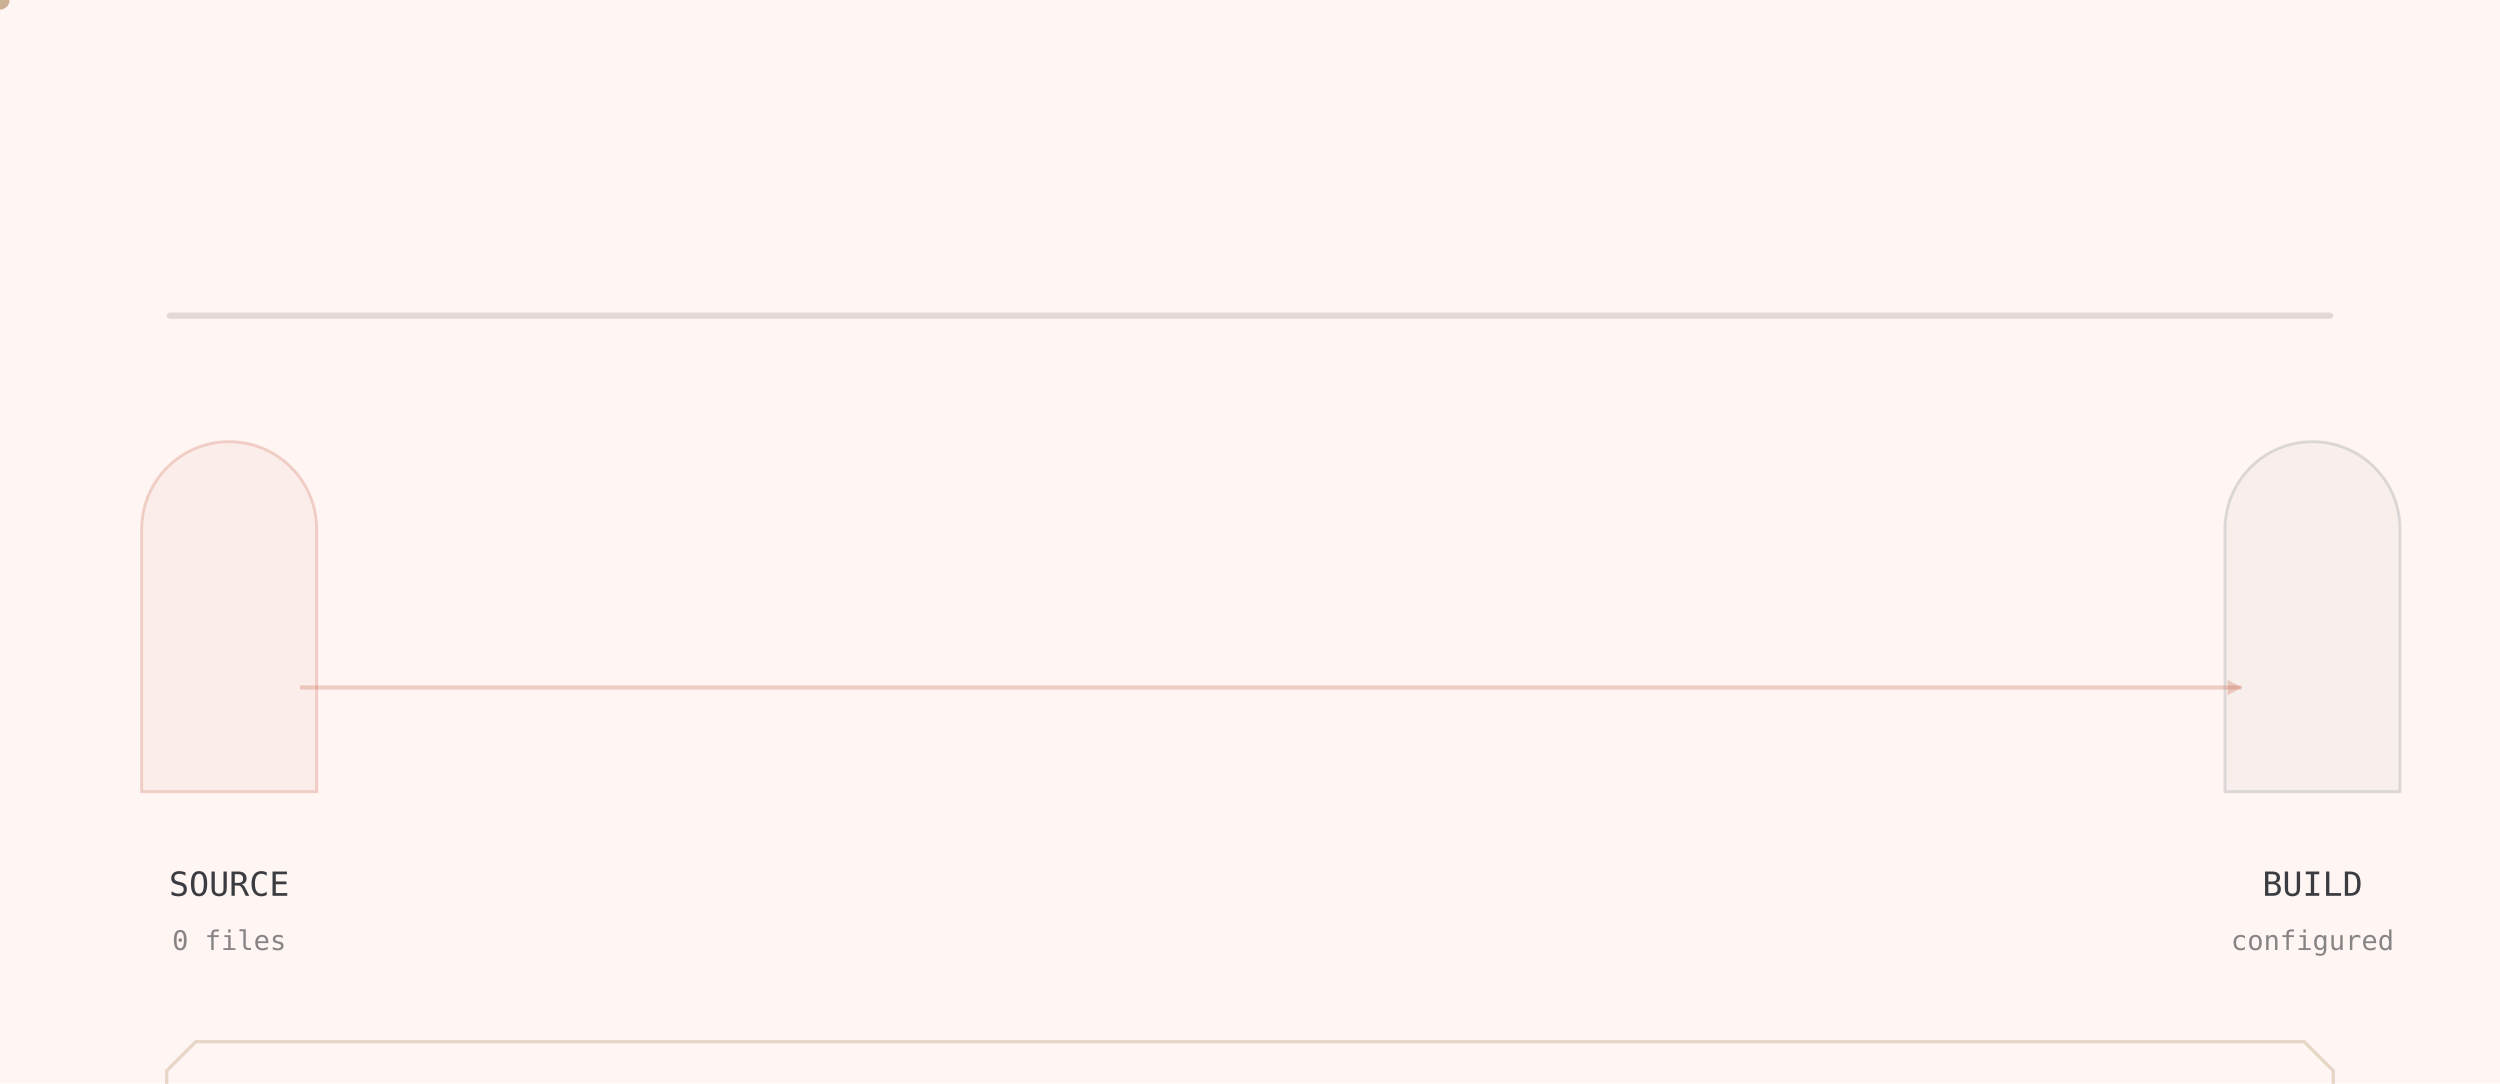
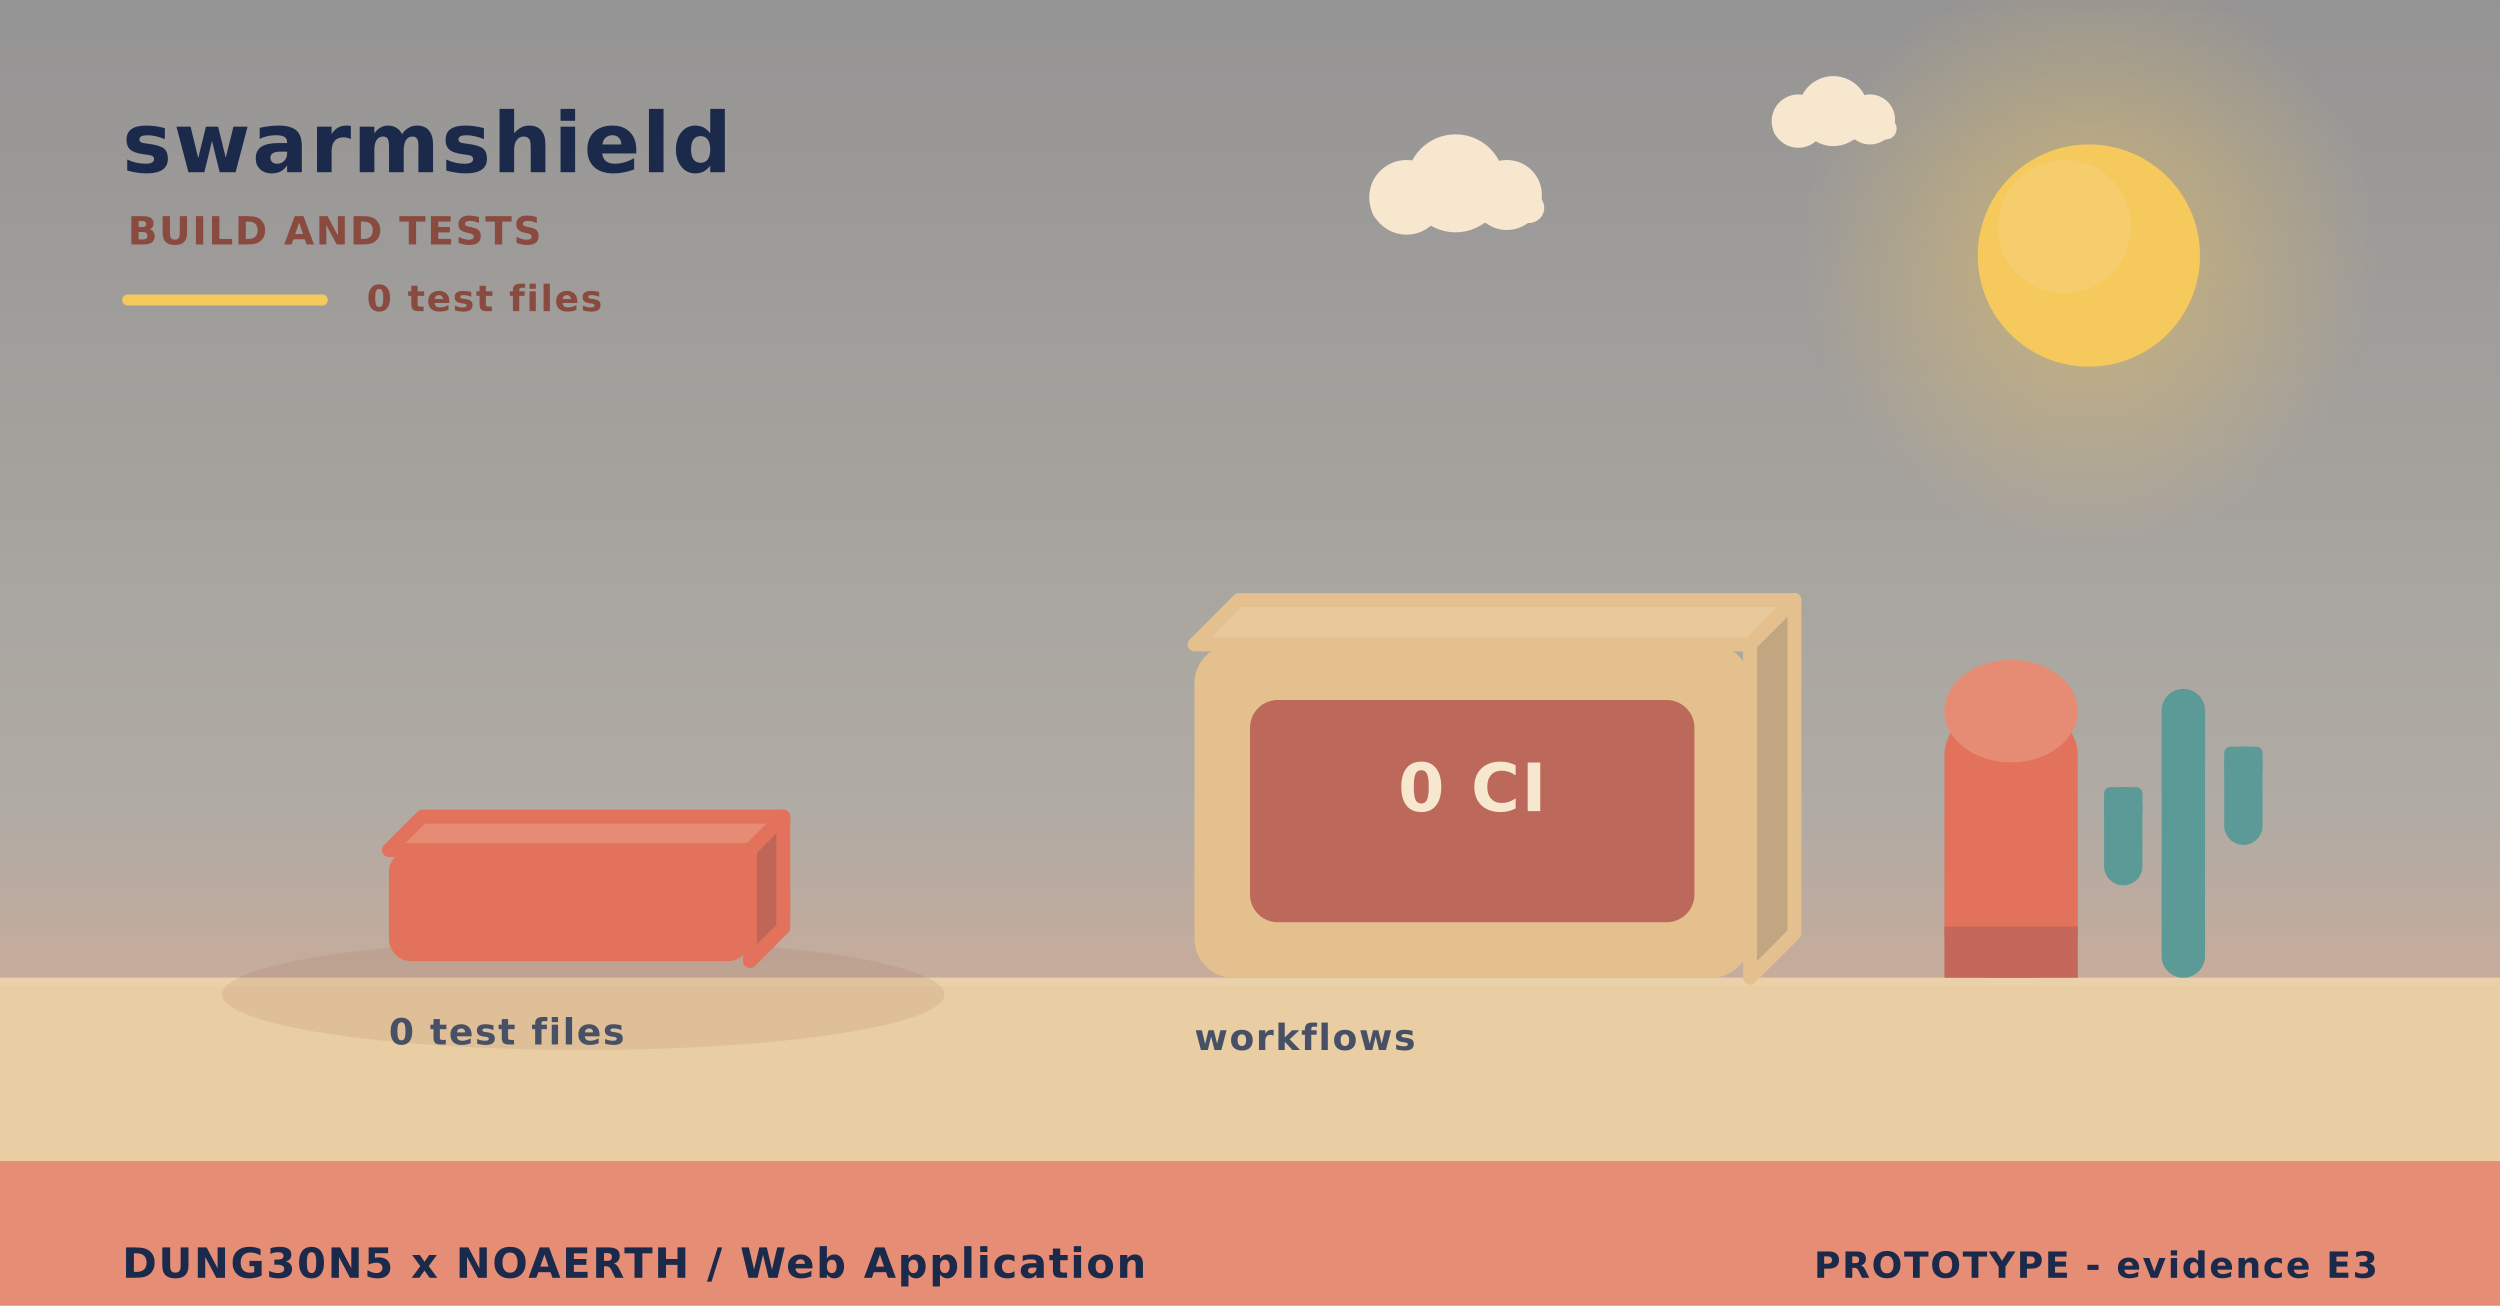
- <svg xmlns="http://www.w3.org/2000/svg" viewBox="0 0 1200 520" width="1200" height="520" role="img" aria-label="swarmshield build evidence">
-   <rect width="1200" height="520" fill="#fff5f2" />
-   <defs>
-     <linearGradient id="gb" x1="0" y1="0" x2="1" y2="1">
-       <stop offset="0%" stop-color="#c75f48" />
-       <stop offset="100%" stop-color="#78818a" />
-     </linearGradient>
-   </defs>
-   <rect x="80.00" y="150.00" width="1040.00" height="3.00" rx="2.00" fill="rgba(37,40,46,0.140)" opacity="1.00" />
-   <path d="M68.00,380.00 L68.00,254.00 A42.00,42.00 0 0 1 152.00,254.00 L152.00,380.00 Z" fill="rgba(199,95,72,0.100)" opacity="0.55" stroke="rgba(199,95,72,0.450)" stroke-width="1.4" />
-   <polygon points="-192.26,189.00 -136.83,221.00 -136.83,157.00 -192.26,125.00" fill="#736150" opacity="0.95" />
-   <polygon points="-247.68,221.00 -192.26,253.00 -192.26,189.00 -247.68,157.00" fill="#5e656c" opacity="0.95" />
-   <polygon points="-192.26,125.00 -136.83,157.00 -192.26,189.00 -247.68,157.00" fill="#c75f48" opacity="0.95" />
-   <text x="110" y="430" font-family="ui-monospace,Menlo,monospace" font-size="16" fill="rgba(37,40,46,0.900)" text-anchor="middle">SOURCE</text>
-   <text x="110" y="456" font-family="ui-monospace,Menlo,monospace" font-size="13" fill="rgba(37,40,46,0.550)" text-anchor="middle">0 files</text>
-   <path d="M1068.00,380.00 L1068.00,254.00 A42.00,42.00 0 0 1 1152.00,254.00 L1152.00,380.00 Z" fill="rgba(120,129,138,0.100)" opacity="0.55" stroke="rgba(120,129,138,0.450)" stroke-width="1.4" />
-   <polygon points="673.77,689.00 729.19,721.00 729.19,657.00 673.77,625.00" fill="#736150" opacity="0.95" />
-   <polygon points="618.34,721.00 673.77,753.00 673.77,689.00 618.34,657.00" fill="#5e656c" opacity="0.95" />
-   <polygon points="673.77,625.00 729.19,657.00 673.77,689.00 618.34,657.00" fill="#78818a" opacity="0.95" />
-   <text x="1110" y="430" font-family="ui-monospace,Menlo,monospace" font-size="16" fill="rgba(37,40,46,0.900)" text-anchor="middle">BUILD</text>
-   <text x="1110" y="456" font-family="ui-monospace,Menlo,monospace" font-size="13" fill="rgba(37,40,46,0.550)" text-anchor="middle">configured</text>
-   <line x1="144.00" y1="330.00" x2="1076.00" y2="330.00" stroke="rgba(199,95,72,0.500)" stroke-width="2.00" opacity="0.55" />
-   <polygon points="1076.00,330.00 1069.20,326.20 1069.20,333.80" fill="rgba(199,95,72,0.500)" opacity="0.55" />
-   <g opacity="0.9">
-     <circle cx="0.00" cy="0.00" r="4.60" fill="#c7a88a" opacity="1.00" />
-     <animateTransform attributeName="transform" type="translate" values="144.00,330.00 1076.00,330.00" dur="5.567s" begin="0.0s" repeatCount="indefinite" />
-     <animateTransform attributeName="transform" type="translate" values="1076.00,330.00 144.00,330.00" dur="5.567s" begin="2.783s" repeatCount="indefinite" />
+ <svg xmlns="http://www.w3.org/2000/svg" width="900" height="470" viewBox="0 0 900 470" role="img" aria-label="swarmshield - how it is verified">
+   <linearGradient id="skyb" x1="0" y1="0" x2="0" y2="1">
+     <stop offset="0" stop-color="#959494" />
+     <stop offset="0.62" stop-color="#b0aba4" />
+     <stop offset="1" stop-color="#f3ad8a" />
+   </linearGradient>
+   <rect width="900" height="470" fill="url(#skyb)" />
+   <radialGradient id="sunb">
+     <stop offset="0.35" stop-color="#f5c95c" stop-opacity="0.34" />
+     <stop offset="1" stop-color="#f5c95c" stop-opacity="0" />
+   </radialGradient>
+   <circle cx="752" cy="92" r="104" fill="url(#sunb)" />
+   <circle cx="752" cy="92" r="40" fill="#f5c95c" />
+   <circle cx="743.2" cy="81.6" r="24" fill="#f5d27e" opacity="0.5" />
+   <g>
+     <circle cx="524" cy="66" r="17.64" fill="#f6e7ce" />
+     <circle cx="506.36" cy="71.04" r="13.44" fill="#f6e7ce" />
+     <circle cx="542.48" cy="70.2" r="12.6" fill="#f6e7ce" />
+     <rect x="493.76" y="69.36" width="62.16" height="10.92" rx="5.46" fill="#f6e7ce" />
+     <animateTransform attributeName="transform" type="translate" values="0 0;24 0;0 0" dur="36s" begin="0s" repeatCount="indefinite" />
  </g>
-   <path d="M94.00,500.00 H1106.00 L1120.00,514.00 V546.00 L1106.00,560.00 H94.00 L80.00,546.00 V514.00 Z" fill="none" stroke="rgba(199,168,138,0.500)" stroke-width="1.60" opacity="0.80" />
-   <text x="600" y="536" font-family="ui-monospace,Menlo,monospace" font-size="16" fill="rgba(199,168,138,0.950)" text-anchor="middle">no test suite present in this repository — shown as measured, not implied</text>
+   <g>
+     <circle cx="660" cy="40" r="12.6" fill="#f6e7ce" />
+     <circle cx="647.4" cy="43.6" r="9.6" fill="#f6e7ce" />
+     <circle cx="673.2" cy="43" r="9" fill="#f6e7ce" />
+     <rect x="638.4" y="42.4" width="44.4" height="7.8" rx="3.9" fill="#f6e7ce" />
+     <animateTransform attributeName="transform" type="translate" values="0 0;-18 0;0 0" dur="46s" begin="3s" repeatCount="indefinite" />
+   </g>
+   <rect x="0" y="352" width="900" height="118" fill="#e9cda3" />
+   <rect x="0" y="352" width="900" height="3" fill="#ebd1a9" />
+   <text x="44" y="62" font-family="Verdana,DejaVu Sans,sans-serif" font-size="30" font-weight="700" letter-spacing="0.6" fill="#1b2a4a" text-anchor="start">swarmshield</text>
+   <text x="46" y="88" font-family="Verdana,DejaVu Sans,sans-serif" font-size="14" font-weight="700" letter-spacing="0.6" fill="#894b3f" text-anchor="start">BUILD AND TESTS</text>
+   <rect x="44" y="106" width="74" height="4" rx="2" fill="#f5c95c" />
+   <text x="132" y="112" font-family="Verdana,DejaVu Sans,sans-serif" font-size="13" font-weight="700" letter-spacing="0.6" fill="#894b3f" text-anchor="start">0 test files</text>
+   <ellipse cx="210" cy="358" rx="130" ry="20" fill="rgba(138,90,68,0.11)" />
+   <g>
+     <path d="M140,306 L270,306 L282,294 L152,294 Z" fill="#e68c74" stroke="#e2725b" stroke-width="5" stroke-linejoin="round" />
+     <path d="M270,306 L282,294 L282,334 L270,346 Z" fill="#c06658" stroke="#e2725b" stroke-width="5" stroke-linejoin="round" />
+     <rect x="140" y="306" width="130" height="40" rx="8" fill="#e2725b" />
+     <animateTransform attributeName="transform" type="translate" values="0 10;0 0" dur="0.8s" begin="0.5s" fill="freeze" />
+   </g>
+   <text x="140" y="376" font-family="Verdana,DejaVu Sans,sans-serif" font-size="13" font-weight="700" letter-spacing="0.6" fill="#475064" text-anchor="start">0 test files</text>
+   <path d="M430,232 L630,232 L646,216 L446,216 Z" fill="#e7c99b" stroke="#e3c08d" stroke-width="5" stroke-linejoin="round" />
+   <path d="M630,232 L646,216 L646,336 L630,352 Z" fill="#c1a682" stroke="#e3c08d" stroke-width="5" stroke-linejoin="round" />
+   <rect x="430" y="232" width="200" height="120" rx="14" fill="#e3c08d" />
+   <rect x="450" y="252" width="160" height="80" rx="10" fill="#ba6458" opacity="0.94" />
+   <text x="530" y="292" font-family="Verdana,DejaVu Sans,sans-serif" font-size="24" font-weight="700" letter-spacing="0.6" fill="#f6e7ce" text-anchor="middle">0 CI</text>
+   <text x="430" y="378" font-family="Verdana,DejaVu Sans,sans-serif" font-size="13" font-weight="700" letter-spacing="0.6" fill="#475064" text-anchor="start">workflows</text>
+   <rect x="700" y="256" width="48" height="96" rx="16" fill="#e2725b" />
+   <ellipse cx="724" cy="256" rx="24" ry="18.46" fill="#e68c74" />
+   <rect x="700" y="333.54" width="48" height="18.46" fill="#c66859" />
+   <rect x="778.18" y="248" width="15.64" height="104" rx="7.82" fill="#5b9a97" />
+   <rect x="757.48" y="283.36" width="13.8" height="35.36" rx="6.9" fill="#5b9a97" />
+   <rect x="757.48" y="283.36" width="13.8" height="10.4" rx="2.3" fill="#5b9a97" />
+   <rect x="800.72" y="268.8" width="13.8" height="35.36" rx="6.9" fill="#5b9a97" />
+   <rect x="800.72" y="268.8" width="13.8" height="10.4" rx="2.3" fill="#5b9a97" />
+   <rect x="0" y="418" width="900" height="52" rx="0" fill="#e68972" opacity="0.94" />
+   <text x="44" y="460" font-family="Verdana,DejaVu Sans,sans-serif" font-size="15" font-weight="700" letter-spacing="0.6" fill="#1b2a4a" text-anchor="start">DUNG30N5 x NOAERTH  /  Web Application</text>
+   <text x="856" y="460" font-family="Verdana,DejaVu Sans,sans-serif" font-size="13" font-weight="700" letter-spacing="0.6" fill="#1b2a4a" text-anchor="end">PROTOTYPE  -  evidence E3</text>
</svg>
